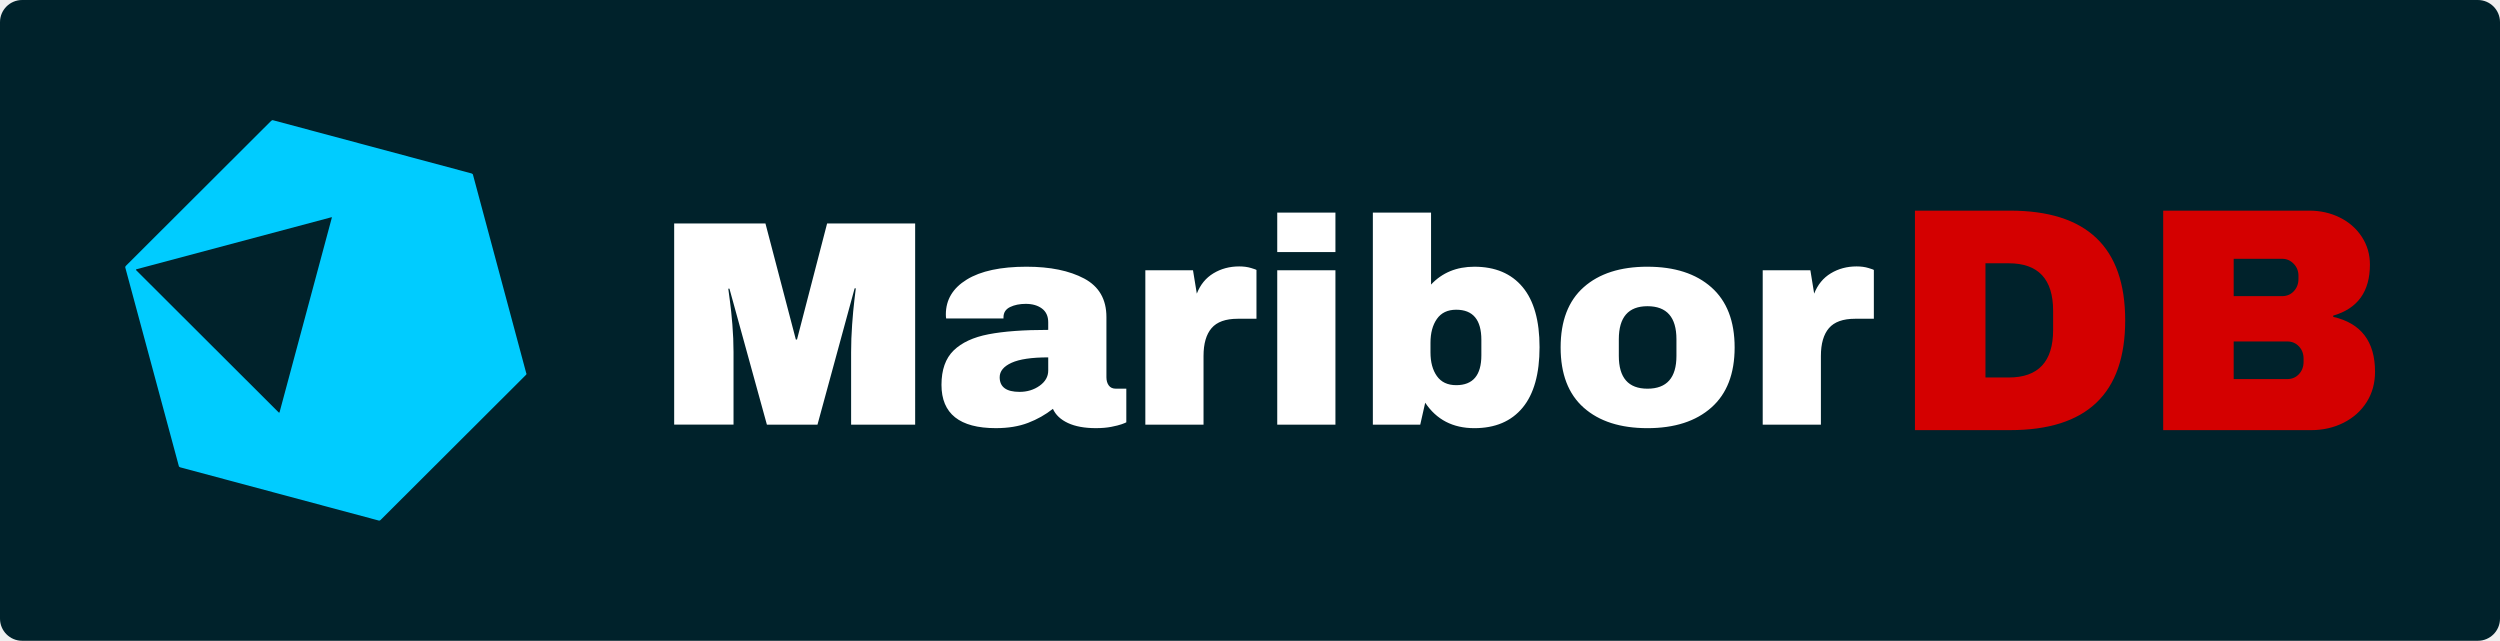
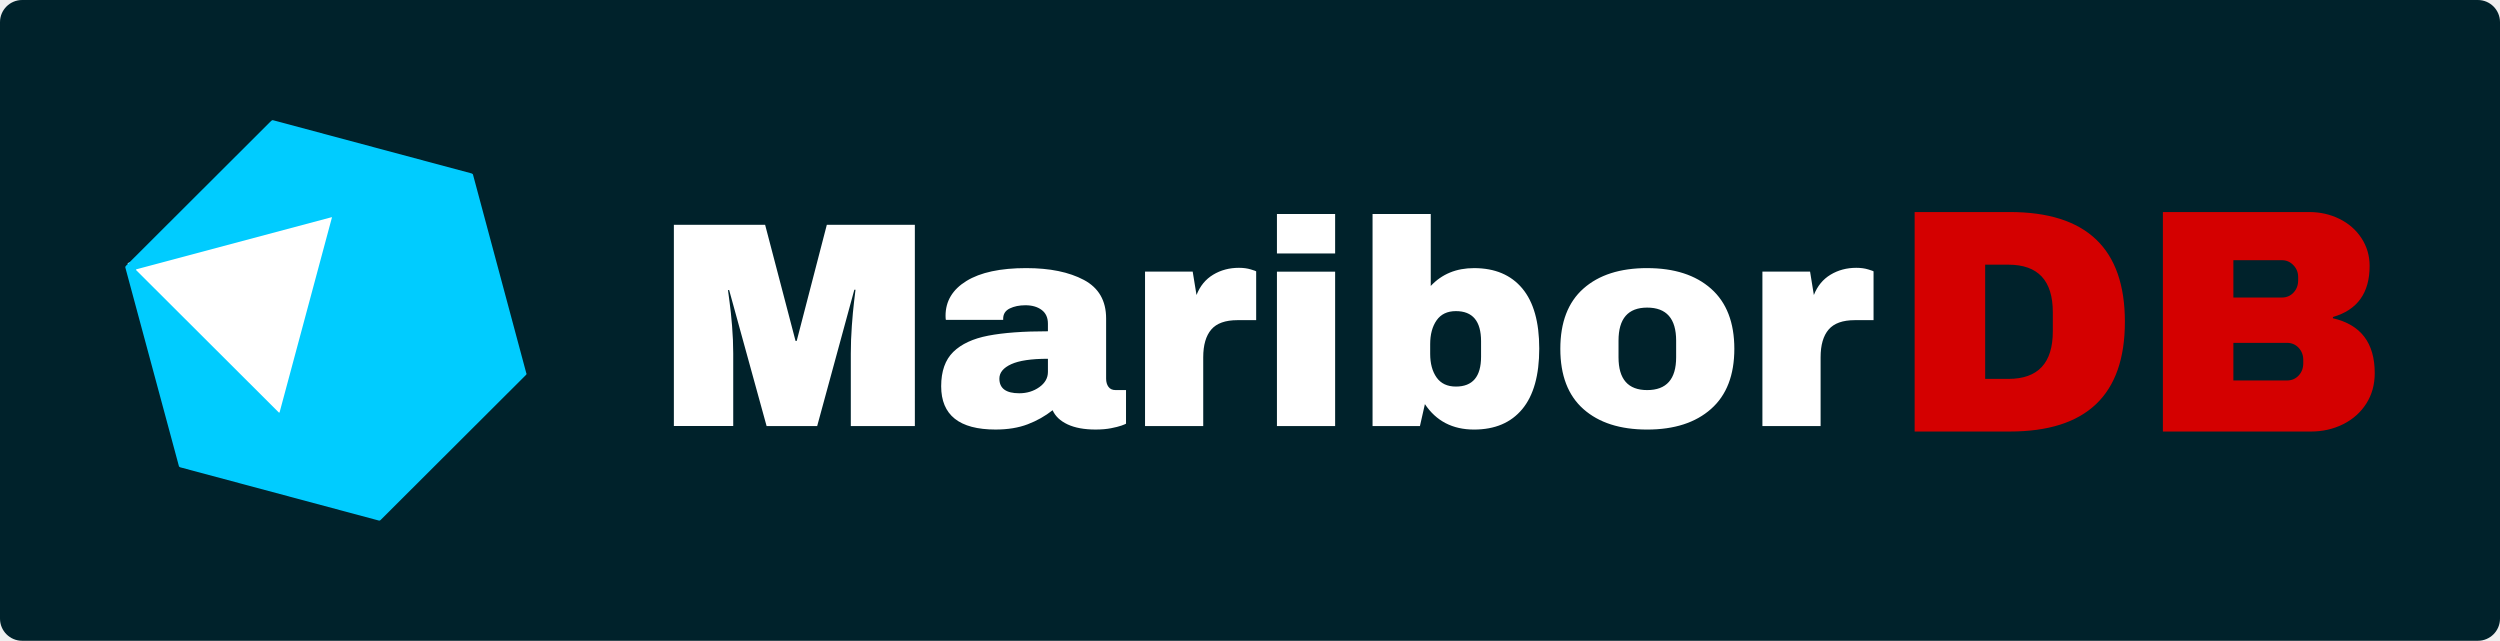
<svg xmlns="http://www.w3.org/2000/svg" version="1.1" viewBox="0 0 331.61 84.995">
  <rect transform="matrix(.43776 .89909 -.9354 .3536 0 0)" x="38.951" y="-27.203" width="25.899" height="27.704" fill="#fff" stroke-width="1.068" />
  <rect x="4.2249e-7" y="-0" width="331.61" height="84.996" ry="2.94" fill="#00222b" stroke-width=".733" />
-   <path d="m121.39 56.326h-8.495v-9.619q0-1.785 0.136-3.667 0.136-1.882 0.291-3.161 0.154-1.282 0.194-1.631h-0.154l-4.928 18.078h-6.71l-4.968-18.039h-0.154q0.04 0.348 0.212 1.609 0.176 1.261 0.33 3.143 0.154 1.882 0.154 3.667v9.619h-7.873v-26.688h12.105l4.034 15.398h0.154l3.994-15.398h11.677zm14.781-20.948q4.695 0 7.644 1.57 2.945 1.573 2.945 5.104v7.988q0 0.661 0.312 1.088 0.309 0.427 0.93 0.427h1.397v4.461q-0.119 0.075-0.603 0.251-0.485 0.172-1.376 0.348t-2.055 0.176q-2.252 0-3.707-0.679t-1.997-1.882q-1.473 1.164-3.297 1.861-1.825 0.7-4.267 0.7-7.216 0-7.216-5.743 0-2.985 1.609-4.558 1.613-1.57 4.637-2.151 3.024-0.582 7.913-0.582v-1.009q0-1.203-0.833-1.825-0.833-0.618-2.152-0.618-1.203 0-2.076 0.424-0.873 0.427-0.873 1.358v0.158h-7.604q-0.04-0.194-0.04-0.546 0-2.909 2.773-4.616 2.776-1.706 7.934-1.706zm2.87 12.026q-3.297 0-4.867 0.718-1.573 0.718-1.573 1.918 0 1.94 2.64 1.94 1.512 0 2.658-0.812 1.142-0.815 1.142-2.019zm25.334-12.065q0.891 0 1.588 0.216 0.7 0.212 0.7 0.251v6.476h-2.482q-2.407 0-3.473 1.243t-1.067 3.685v9.116h-7.719v-20.481h6.322l0.506 3.103q0.697-1.785 2.209-2.697 1.512-0.912 3.416-0.912zm12.762-1.9h-7.719v-5.237h7.719zm0 22.888h-7.719v-20.481h7.719zm12.683-18.581q2.213-2.367 5.743-2.367 4.149 0 6.401 2.697 2.248 2.694 2.248 7.97 0 5.316-2.248 8.031-2.252 2.716-6.401 2.716-4.267 0-6.519-3.376l-0.657 2.909h-6.286v-28.125h7.719zm3.337 3.337q-1.706 0-2.561 1.221-0.851 1.221-0.851 3.161v1.279q0 1.94 0.851 3.143 0.855 1.203 2.561 1.203 3.337 0 3.337-3.958v-2.055q0-3.994-3.337-3.994zm25.37-5.704q5.395 0 8.477 2.733 3.085 2.737 3.085 7.974t-3.085 7.97q-3.082 2.737-8.477 2.737-5.391 0-8.455-2.716t-3.064-7.992 3.064-7.992 8.455-2.716zm0 5.237q-3.8 0-3.8 4.382v2.213q0 4.346 3.8 4.346 3.843 0 3.843-4.346v-2.213q0-4.382-3.843-4.382zm27.737-5.277q0.894 0 1.591 0.216 0.7 0.212 0.7 0.251v6.476h-2.486q-2.403 0-3.47 1.243t-1.067 3.685v9.116h-7.719v-20.481h6.322l0.503 3.103q0.7-1.785 2.213-2.697 1.512-0.912 3.412-0.912z" fill="#fff" stroke-width=".359" />
-   <path d="m266.62 27.94q15.274 0 15.274 14.557t-15.274 14.557h-12.614v-29.114zm-3.26 6.983v15.149h3.088q5.886 0 5.886-6.305v-2.539q0-6.305-5.886-6.305zm42.955-6.983q2.202 0 4.04 0.909 1.842 0.909 2.923 2.559 1.078 1.65 1.078 3.683 0 5.372-4.867 6.771v0.169q5.545 1.27 5.545 7.281 0 2.284-1.121 4.04-1.125 1.756-3.068 2.731-1.948 0.972-4.275 0.972h-19.636v-29.114zm-10.031 6.387v4.953h6.434q0.933 0 1.544-0.654 0.615-0.658 0.615-1.63v-0.423q0-0.933-0.635-1.587-0.635-0.658-1.524-0.658zm0 10.964v4.992h7.112q0.929 0 1.544-0.654 0.615-0.658 0.615-1.63v-0.423q0-0.976-0.615-1.63-0.615-0.654-1.544-0.654z" fill="#d40000" stroke-width=".392" />
-   <path d="m69.753 49.74-19.264 19.224c-0.075 0.078-0.191 0.115-0.268 0.078l-26.313-7.052c-0.115-0.037-0.193-0.115-0.193-0.191l-7.087-26.273c-0.04-0.118 0-0.193 0.078-0.271l19.262-19.224c0.078-0.078 0.193-0.115 0.268-0.078l26.313 7.052c0.115 0.037 0.193 0.115 0.193 0.191l7.052 26.273c0.075 0.118 0.035 0.193-0.04 0.271zm-25.812-20.918-25.85 6.896c-0.037 0-0.078 0.075-0.037 0.115l18.916 18.876c0.037 0.037 0.115 0.037 0.115-0.037l6.934-25.812c0.037 0-0.04-0.078-0.078-0.037z" fill="#0cf" stroke-width="2.217" />
+   <path d="m121.35 56.511h-8.495v-9.619q0-1.785 0.136-3.667 0.136-1.882 0.291-3.161 0.154-1.282 0.194-1.631h-0.154l-4.928 18.078h-6.71l-4.968-18.039h-0.154q0.04 0.348 0.212 1.609 0.176 1.261 0.33 3.143 0.154 1.882 0.154 3.667v9.619h-7.873v-26.688h12.105l4.034 15.398h0.154l3.994-15.398h11.677zm14.781-20.948q4.695 0 7.644 1.57 2.945 1.573 2.945 5.104v7.988q0 0.661 0.312 1.088 0.309 0.427 0.93 0.427h1.397v4.461q-0.119 0.075-0.603 0.251-0.485 0.172-1.376 0.348t-2.055 0.176q-2.252 0-3.707-0.679t-1.997-1.882q-1.473 1.164-3.297 1.861-1.825 0.7-4.267 0.7-7.216 0-7.216-5.743 0-2.985 1.609-4.558 1.613-1.57 4.637-2.151 3.024-0.582 7.913-0.582v-1.009q0-1.203-0.833-1.825-0.833-0.618-2.152-0.618-1.203 0-2.076 0.424-0.873 0.427-0.873 1.358v0.158h-7.604q-0.04-0.194-0.04-0.546 0-2.909 2.773-4.616 2.776-1.706 7.934-1.706zm2.87 12.026q-3.297 0-4.867 0.718-1.573 0.718-1.573 1.918 0 1.94 2.64 1.94 1.512 0 2.658-0.812 1.142-0.815 1.142-2.019zm25.334-12.065q0.891 0 1.588 0.216 0.7 0.212 0.7 0.251v6.476h-2.482q-2.407 0-3.473 1.243t-1.067 3.685v9.116h-7.719v-20.481h6.322l0.506 3.103q0.697-1.785 2.209-2.697 1.512-0.912 3.416-0.912zm12.762-1.9h-7.719v-5.237h7.719zm0 22.888h-7.719v-20.481h7.719zm12.683-18.581q2.213-2.367 5.743-2.367 4.149 0 6.401 2.697 2.248 2.694 2.248 7.97 0 5.316-2.248 8.031-2.252 2.716-6.401 2.716-4.267 0-6.519-3.376l-0.657 2.909h-6.286v-28.125h7.719zm3.337 3.337q-1.706 0-2.561 1.221-0.851 1.221-0.851 3.161v1.279q0 1.94 0.851 3.143 0.855 1.203 2.561 1.203 3.337 0 3.337-3.958v-2.055q0-3.994-3.337-3.994zm25.37-5.704q5.395 0 8.477 2.733 3.085 2.737 3.085 7.974t-3.085 7.97q-3.082 2.737-8.477 2.737-5.391 0-8.455-2.716t-3.064-7.992 3.064-7.992 8.455-2.716zm0 5.237q-3.8 0-3.8 4.382v2.213q0 4.346 3.8 4.346 3.843 0 3.843-4.346v-2.213q0-4.382-3.843-4.382zm27.737-5.277q0.894 0 1.591 0.216 0.7 0.212 0.7 0.251v6.476h-2.486q-2.403 0-3.47 1.243t-1.067 3.685v9.116h-7.719v-20.481h6.322l0.503 3.103q0.7-1.785 2.213-2.697 1.512-0.912 3.412-0.912z" fill="#fff" stroke-width=".359" />
+   <path d="m266.58 28.125q15.274 0 15.274 14.557t-15.274 14.557h-12.614v-29.114zm-3.26 6.983v15.149h3.088q5.886 0 5.886-6.305v-2.539q0-6.305-5.886-6.305zm42.955-6.983q2.202 0 4.04 0.909 1.842 0.909 2.923 2.559 1.078 1.65 1.078 3.683 0 5.372-4.867 6.771v0.169q5.545 1.27 5.545 7.281 0 2.284-1.121 4.04-1.125 1.756-3.068 2.731-1.948 0.972-4.275 0.972h-19.636v-29.114zm-10.031 6.387v4.953h6.434q0.933 0 1.544-0.654 0.615-0.658 0.615-1.63v-0.423q0-0.933-0.635-1.587-0.635-0.658-1.524-0.658zm0 10.964v4.992h7.112q0.929 0 1.544-0.654 0.615-0.658 0.615-1.63v-0.423q0-0.976-0.615-1.63-0.615-0.654-1.544-0.654z" fill="#d40000" stroke-width=".392" />
+   <g transform="translate(-.043473 .18542)">
+     <rect transform="matrix(.94888 -.31563 .28825 .95755 0 0)" x="6.252" y="38.314" width="27.828" height="25.298" rx="0" ry="3.149" fill="#fff" stroke-width="1.05" />
+     <path d="m69.804 49.554-19.264 19.224c-0.075 0.078-0.191 0.115-0.268 0.078l-26.313-7.052c-0.115-0.037-0.193-0.115-0.193-0.191l-7.087-26.273c-0.04-0.118 0-0.193 0.078-0.271l19.262-19.224c0.078-0.078 0.193-0.115 0.268-0.078l26.313 7.052c0.115 0.037 0.193 0.115 0.193 0.191l7.052 26.273c0.075 0.118 0.035 0.193-0.04 0.271zm-25.812-20.918-25.85 6.896c-0.037 0-0.078 0.075-0.037 0.115l18.916 18.876c0.037 0.037 0.115 0.037 0.115-0.037l6.934-25.812c0.037 0-0.04-0.078-0.078-0.037z" fill="#0cf" stroke-width="2.217" />
+   </g>
</svg>
